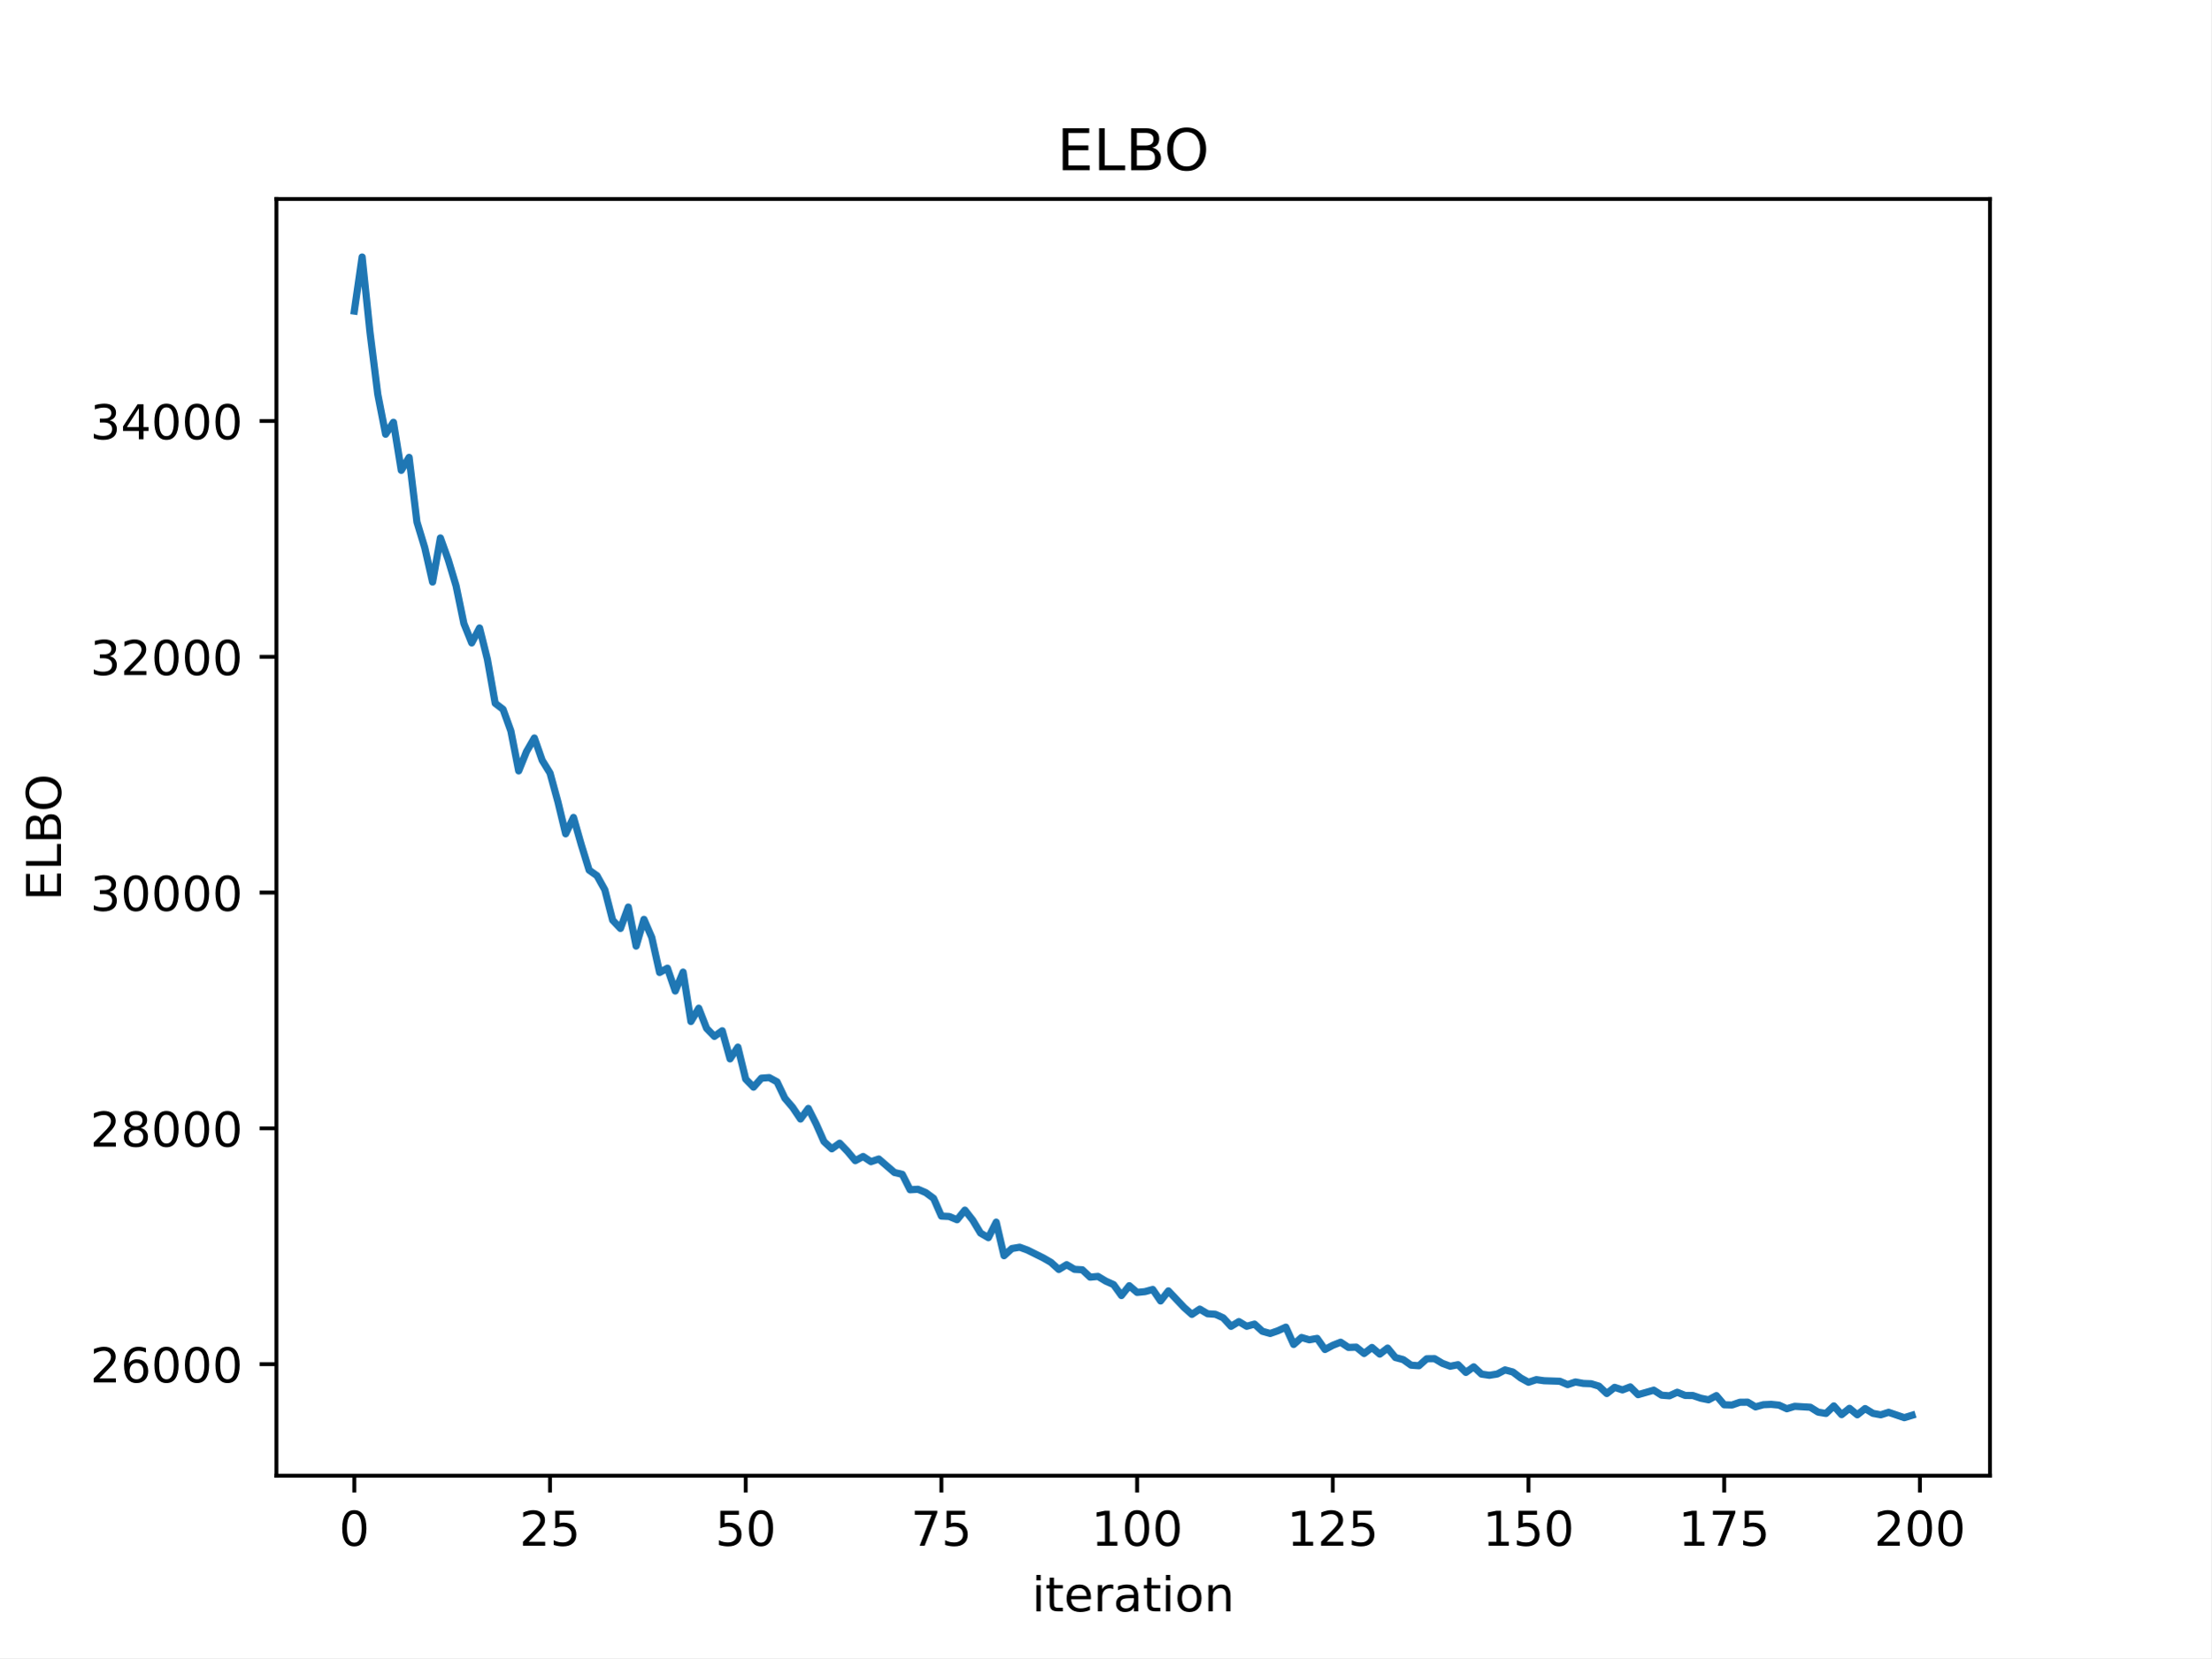
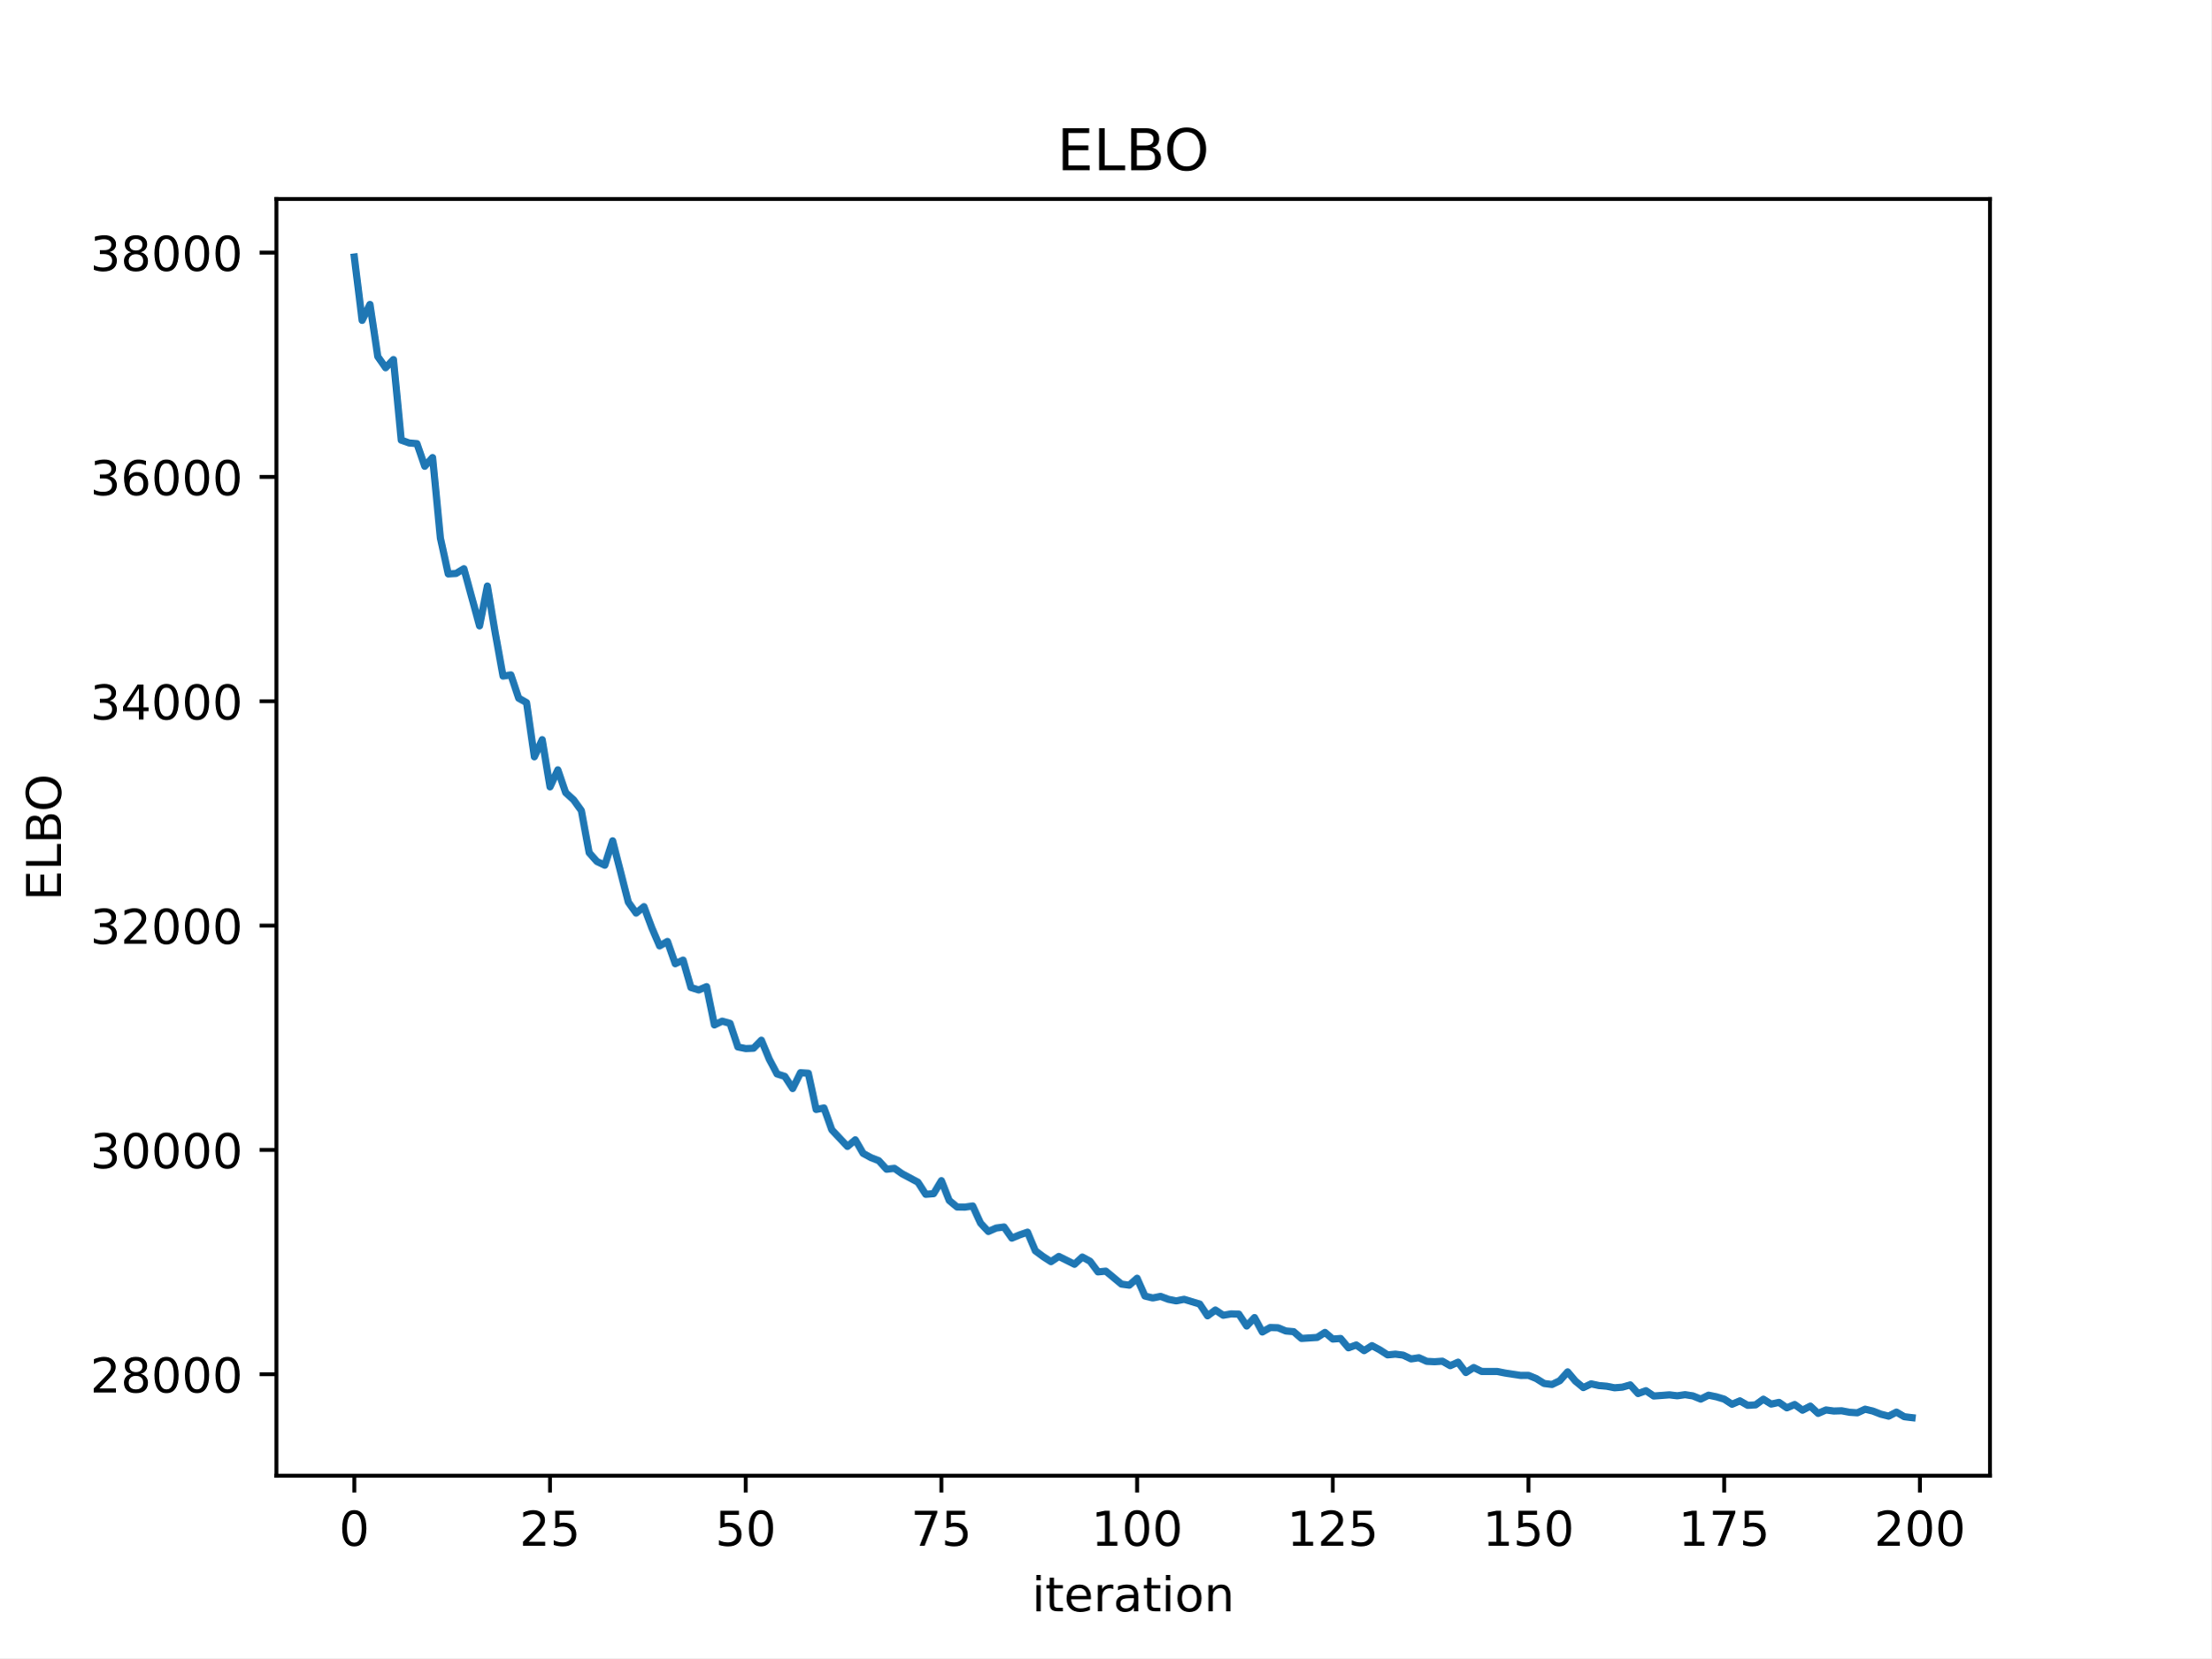
<svg xmlns="http://www.w3.org/2000/svg" xmlns:xlink="http://www.w3.org/1999/xlink" width="460.8pt" height="345.6pt" viewBox="0 0 460.8 345.6" version="1.1">
  <defs>
    <style type="text/css">*{stroke-linejoin: round; stroke-linecap: butt}</style>
  </defs>
  <g id="figure_1">
    <g id="patch_1">
      <path d="M 0 345.6  L 460.8 345.6  L 460.8 0  L 0 0  z " style="fill: #ffffff" />
    </g>
    <g id="axes_1">
      <g id="patch_2">
        <path d="M 57.6 307.584  L 414.72 307.584  L 414.72 41.472  L 57.6 41.472  z " style="fill: #ffffff" />
      </g>
      <g id="matplotlib.axis_1">
        <g id="xtick_1">
          <g id="line2d_1">
            <defs>
-               <path id="me78b83c783" d="M 0 0  L 0 3.5  " style="stroke: #000000; stroke-width: 0.8" />
+               <path id="m98f8bde960" d="M 0 0  L 0 3.5  " style="stroke: #000000; stroke-width: 0.8" />
            </defs>
            <g>
-               <use xlink:href="#me78b83c783" x="73.833" y="307.584" style="stroke: #000000; stroke-width: 0.8" />
+               <use xlink:href="#m98f8bde960" x="73.833" y="307.584" style="stroke: #000000; stroke-width: 0.8" />
            </g>
          </g>
          <g id="text_1">
            <g transform="translate(70.65148 322.1824) scale(0.1 -0.1)">
              <defs>
                <path id="DejaVuSans-30" d="M 2034 4250  Q 1547 4250 1301 3770  Q 1056 3291 1056 2328  Q 1056 1369 1301 889  Q 1547 409 2034 409  Q 2525 409 2770 889  Q 3016 1369 3016 2328  Q 3016 3291 2770 3770  Q 2525 4250 2034 4250  z M 2034 4750  Q 2819 4750 3233 4129  Q 3647 3509 3647 2328  Q 3647 1150 3233 529  Q 2819 -91 2034 -91  Q 1250 -91 836 529  Q 422 1150 422 2328  Q 422 3509 836 4129  Q 1250 4750 2034 4750  z " transform="scale(0.015625)" />
              </defs>
              <use xlink:href="#DejaVuSans-30" />
            </g>
          </g>
        </g>
        <g id="xtick_2">
          <g id="line2d_2">
            <g>
-               <use xlink:href="#me78b83c783" x="114.618" y="307.584" style="stroke: #000000; stroke-width: 0.8" />
+               <use xlink:href="#m98f8bde960" x="114.618" y="307.584" style="stroke: #000000; stroke-width: 0.8" />
            </g>
          </g>
          <g id="text_2">
            <g transform="translate(108.256 322.1824) scale(0.1 -0.1)">
              <defs>
                <path id="DejaVuSans-32" d="M 1228 531  L 3431 531  L 3431 0  L 469 0  L 469 531  Q 828 903 1448 1529  Q 2069 2156 2228 2338  Q 2531 2678 2651 2914  Q 2772 3150 2772 3378  Q 2772 3750 2511 3984  Q 2250 4219 1831 4219  Q 1534 4219 1204 4116  Q 875 4013 500 3803  L 500 4441  Q 881 4594 1212 4672  Q 1544 4750 1819 4750  Q 2544 4750 2975 4387  Q 3406 4025 3406 3419  Q 3406 3131 3298 2873  Q 3191 2616 2906 2266  Q 2828 2175 2409 1742  Q 1991 1309 1228 531  z " transform="scale(0.015625)" />
                <path id="DejaVuSans-35" d="M 691 4666  L 3169 4666  L 3169 4134  L 1269 4134  L 1269 2991  Q 1406 3038 1543 3061  Q 1681 3084 1819 3084  Q 2600 3084 3056 2656  Q 3513 2228 3513 1497  Q 3513 744 3044 326  Q 2575 -91 1722 -91  Q 1428 -91 1123 -41  Q 819 9 494 109  L 494 744  Q 775 591 1075 516  Q 1375 441 1709 441  Q 2250 441 2565 725  Q 2881 1009 2881 1497  Q 2881 1984 2565 2268  Q 2250 2553 1709 2553  Q 1456 2553 1204 2497  Q 953 2441 691 2322  L 691 4666  z " transform="scale(0.015625)" />
              </defs>
              <use xlink:href="#DejaVuSans-32" />
              <use xlink:href="#DejaVuSans-35" transform="translate(63.62305 0)" />
            </g>
          </g>
        </g>
        <g id="xtick_3">
          <g id="line2d_3">
            <g>
-               <use xlink:href="#me78b83c783" x="155.404" y="307.584" style="stroke: #000000; stroke-width: 0.8" />
+               <use xlink:href="#m98f8bde960" x="155.404" y="307.584" style="stroke: #000000; stroke-width: 0.8" />
            </g>
          </g>
          <g id="text_3">
            <g transform="translate(149.0417 322.1824) scale(0.1 -0.1)">
              <use xlink:href="#DejaVuSans-35" />
              <use xlink:href="#DejaVuSans-30" transform="translate(63.62305 0)" />
            </g>
          </g>
        </g>
        <g id="xtick_4">
          <g id="line2d_4">
            <g>
-               <use xlink:href="#me78b83c783" x="196.19" y="307.584" style="stroke: #000000; stroke-width: 0.8" />
+               <use xlink:href="#m98f8bde960" x="196.19" y="307.584" style="stroke: #000000; stroke-width: 0.8" />
            </g>
          </g>
          <g id="text_4">
            <g transform="translate(189.8275 322.1824) scale(0.1 -0.1)">
              <defs>
                <path id="DejaVuSans-37" d="M 525 4666  L 3525 4666  L 3525 4397  L 1831 0  L 1172 0  L 2766 4134  L 525 4134  L 525 4666  z " transform="scale(0.015625)" />
              </defs>
              <use xlink:href="#DejaVuSans-37" />
              <use xlink:href="#DejaVuSans-35" transform="translate(63.62305 0)" />
            </g>
          </g>
        </g>
        <g id="xtick_5">
          <g id="line2d_5">
            <g>
-               <use xlink:href="#me78b83c783" x="236.976" y="307.584" style="stroke: #000000; stroke-width: 0.8" />
+               <use xlink:href="#m98f8bde960" x="236.976" y="307.584" style="stroke: #000000; stroke-width: 0.8" />
            </g>
          </g>
          <g id="text_5">
            <g transform="translate(227.432 322.1824) scale(0.1 -0.1)">
              <defs>
                <path id="DejaVuSans-31" d="M 794 531  L 1825 531  L 1825 4091  L 703 3866  L 703 4441  L 1819 4666  L 2450 4666  L 2450 531  L 3481 531  L 3481 0  L 794 0  L 794 531  z " transform="scale(0.015625)" />
              </defs>
              <use xlink:href="#DejaVuSans-31" />
              <use xlink:href="#DejaVuSans-30" transform="translate(63.62305 0)" />
              <use xlink:href="#DejaVuSans-30" transform="translate(127.2461 0)" />
            </g>
          </g>
        </g>
        <g id="xtick_6">
          <g id="line2d_6">
            <g>
-               <use xlink:href="#me78b83c783" x="277.761" y="307.584" style="stroke: #000000; stroke-width: 0.8" />
+               <use xlink:href="#m98f8bde960" x="277.761" y="307.584" style="stroke: #000000; stroke-width: 0.8" />
            </g>
          </g>
          <g id="text_6">
            <g transform="translate(268.2177 322.1824) scale(0.1 -0.1)">
              <use xlink:href="#DejaVuSans-31" />
              <use xlink:href="#DejaVuSans-32" transform="translate(63.62305 0)" />
              <use xlink:href="#DejaVuSans-35" transform="translate(127.2461 0)" />
            </g>
          </g>
        </g>
        <g id="xtick_7">
          <g id="line2d_7">
            <g>
-               <use xlink:href="#me78b83c783" x="318.547" y="307.584" style="stroke: #000000; stroke-width: 0.8" />
+               <use xlink:href="#m98f8bde960" x="318.547" y="307.584" style="stroke: #000000; stroke-width: 0.8" />
            </g>
          </g>
          <g id="text_7">
            <g transform="translate(309.0035 322.1824) scale(0.1 -0.1)">
              <use xlink:href="#DejaVuSans-31" />
              <use xlink:href="#DejaVuSans-35" transform="translate(63.62305 0)" />
              <use xlink:href="#DejaVuSans-30" transform="translate(127.2461 0)" />
            </g>
          </g>
        </g>
        <g id="xtick_8">
          <g id="line2d_8">
            <g>
-               <use xlink:href="#me78b83c783" x="359.333" y="307.584" style="stroke: #000000; stroke-width: 0.8" />
+               <use xlink:href="#m98f8bde960" x="359.333" y="307.584" style="stroke: #000000; stroke-width: 0.8" />
            </g>
          </g>
          <g id="text_8">
            <g transform="translate(349.7892 322.1824) scale(0.1 -0.1)">
              <use xlink:href="#DejaVuSans-31" />
              <use xlink:href="#DejaVuSans-37" transform="translate(63.62305 0)" />
              <use xlink:href="#DejaVuSans-35" transform="translate(127.2461 0)" />
            </g>
          </g>
        </g>
        <g id="xtick_9">
          <g id="line2d_9">
            <g>
-               <use xlink:href="#me78b83c783" x="400.119" y="307.584" style="stroke: #000000; stroke-width: 0.8" />
+               <use xlink:href="#m98f8bde960" x="400.119" y="307.584" style="stroke: #000000; stroke-width: 0.8" />
            </g>
          </g>
          <g id="text_9">
            <g transform="translate(390.575 322.1824) scale(0.1 -0.1)">
              <use xlink:href="#DejaVuSans-32" />
              <use xlink:href="#DejaVuSans-30" transform="translate(63.62305 0)" />
              <use xlink:href="#DejaVuSans-30" transform="translate(127.2461 0)" />
            </g>
          </g>
        </g>
        <g id="text_10">
          <g transform="translate(215.0373 335.8606) scale(0.1 -0.1)">
            <defs>
              <path id="DejaVuSans-69" d="M 603 3500  L 1178 3500  L 1178 0  L 603 0  L 603 3500  z M 603 4863  L 1178 4863  L 1178 4134  L 603 4134  L 603 4863  z " transform="scale(0.015625)" />
              <path id="DejaVuSans-74" d="M 1172 4494  L 1172 3500  L 2356 3500  L 2356 3053  L 1172 3053  L 1172 1153  Q 1172 725 1289 603  Q 1406 481 1766 481  L 2356 481  L 2356 0  L 1766 0  Q 1100 0 847 248  Q 594 497 594 1153  L 594 3053  L 172 3053  L 172 3500  L 594 3500  L 594 4494  L 1172 4494  z " transform="scale(0.015625)" />
              <path id="DejaVuSans-65" d="M 3597 1894  L 3597 1613  L 953 1613  Q 991 1019 1311 708  Q 1631 397 2203 397  Q 2534 397 2845 478  Q 3156 559 3463 722  L 3463 178  Q 3153 47 2828 -22  Q 2503 -91 2169 -91  Q 1331 -91 842 396  Q 353 884 353 1716  Q 353 2575 817 3079  Q 1281 3584 2069 3584  Q 2775 3584 3186 3129  Q 3597 2675 3597 1894  z M 3022 2063  Q 3016 2534 2758 2815  Q 2500 3097 2075 3097  Q 1594 3097 1305 2825  Q 1016 2553 972 2059  L 3022 2063  z " transform="scale(0.015625)" />
              <path id="DejaVuSans-72" d="M 2631 2963  Q 2534 3019 2420 3045  Q 2306 3072 2169 3072  Q 1681 3072 1420 2755  Q 1159 2438 1159 1844  L 1159 0  L 581 0  L 581 3500  L 1159 3500  L 1159 2956  Q 1341 3275 1631 3429  Q 1922 3584 2338 3584  Q 2397 3584 2469 3576  Q 2541 3569 2628 3553  L 2631 2963  z " transform="scale(0.015625)" />
              <path id="DejaVuSans-61" d="M 2194 1759  Q 1497 1759 1228 1600  Q 959 1441 959 1056  Q 959 750 1161 570  Q 1363 391 1709 391  Q 2188 391 2477 730  Q 2766 1069 2766 1631  L 2766 1759  L 2194 1759  z M 3341 1997  L 3341 0  L 2766 0  L 2766 531  Q 2569 213 2275 61  Q 1981 -91 1556 -91  Q 1019 -91 701 211  Q 384 513 384 1019  Q 384 1609 779 1909  Q 1175 2209 1959 2209  L 2766 2209  L 2766 2266  Q 2766 2663 2505 2880  Q 2244 3097 1772 3097  Q 1472 3097 1187 3025  Q 903 2953 641 2809  L 641 3341  Q 956 3463 1253 3523  Q 1550 3584 1831 3584  Q 2591 3584 2966 3190  Q 3341 2797 3341 1997  z " transform="scale(0.015625)" />
              <path id="DejaVuSans-6f" d="M 1959 3097  Q 1497 3097 1228 2736  Q 959 2375 959 1747  Q 959 1119 1226 758  Q 1494 397 1959 397  Q 2419 397 2687 759  Q 2956 1122 2956 1747  Q 2956 2369 2687 2733  Q 2419 3097 1959 3097  z M 1959 3584  Q 2709 3584 3137 3096  Q 3566 2609 3566 1747  Q 3566 888 3137 398  Q 2709 -91 1959 -91  Q 1206 -91 779 398  Q 353 888 353 1747  Q 353 2609 779 3096  Q 1206 3584 1959 3584  z " transform="scale(0.015625)" />
              <path id="DejaVuSans-6e" d="M 3513 2113  L 3513 0  L 2938 0  L 2938 2094  Q 2938 2591 2744 2837  Q 2550 3084 2163 3084  Q 1697 3084 1428 2787  Q 1159 2491 1159 1978  L 1159 0  L 581 0  L 581 3500  L 1159 3500  L 1159 2956  Q 1366 3272 1645 3428  Q 1925 3584 2291 3584  Q 2894 3584 3203 3211  Q 3513 2838 3513 2113  z " transform="scale(0.015625)" />
            </defs>
            <use xlink:href="#DejaVuSans-69" />
            <use xlink:href="#DejaVuSans-74" transform="translate(27.7832 0)" />
            <use xlink:href="#DejaVuSans-65" transform="translate(66.99219 0)" />
            <use xlink:href="#DejaVuSans-72" transform="translate(128.5156 0)" />
            <use xlink:href="#DejaVuSans-61" transform="translate(169.6289 0)" />
            <use xlink:href="#DejaVuSans-74" transform="translate(230.9082 0)" />
            <use xlink:href="#DejaVuSans-69" transform="translate(270.1172 0)" />
            <use xlink:href="#DejaVuSans-6f" transform="translate(297.9004 0)" />
            <use xlink:href="#DejaVuSans-6e" transform="translate(359.082 0)" />
          </g>
        </g>
      </g>
      <g id="matplotlib.axis_2">
        <g id="ytick_1">
          <g id="line2d_10">
            <defs>
-               <path id="mfc15618b43" d="M 0 0  L -3.5 0  " style="stroke: #000000; stroke-width: 0.8" />
+               <path id="md483fd6e39" d="M 0 0  L -3.5 0  " style="stroke: #000000; stroke-width: 0.8" />
            </defs>
            <g>
-               <use xlink:href="#mfc15618b43" x="57.6" y="284.337" style="stroke: #000000; stroke-width: 0.8" />
+               <use xlink:href="#md483fd6e39" x="57.6" y="286.443" style="stroke: #000000; stroke-width: 0.8" />
            </g>
          </g>
          <g id="text_11">
-             <g transform="translate(18.7875 288.1357) scale(0.1 -0.1)">
-               <defs>
-                 <path id="DejaVuSans-36" d="M 2113 2584  Q 1688 2584 1439 2293  Q 1191 2003 1191 1497  Q 1191 994 1439 701  Q 1688 409 2113 409  Q 2538 409 2786 701  Q 3034 994 3034 1497  Q 3034 2003 2786 2293  Q 2538 2584 2113 2584  z M 3366 4563  L 3366 3988  Q 3128 4100 2886 4159  Q 2644 4219 2406 4219  Q 1781 4219 1451 3797  Q 1122 3375 1075 2522  Q 1259 2794 1537 2939  Q 1816 3084 2150 3084  Q 2853 3084 3261 2657  Q 3669 2231 3669 1497  Q 3669 778 3244 343  Q 2819 -91 2113 -91  Q 1303 -91 875 529  Q 447 1150 447 2328  Q 447 3434 972 4092  Q 1497 4750 2381 4750  Q 2619 4750 2861 4703  Q 3103 4656 3366 4563  z " transform="scale(0.015625)" />
+             <g transform="translate(18.7875 290.2419) scale(0.1 -0.1)">
+               <defs>
+                 <path id="DejaVuSans-38" d="M 2034 2216  Q 1584 2216 1326 1975  Q 1069 1734 1069 1313  Q 1069 891 1326 650  Q 1584 409 2034 409  Q 2484 409 2743 651  Q 3003 894 3003 1313  Q 3003 1734 2745 1975  Q 2488 2216 2034 2216  z M 1403 2484  Q 997 2584 770 2862  Q 544 3141 544 3541  Q 544 4100 942 4425  Q 1341 4750 2034 4750  Q 2731 4750 3128 4425  Q 3525 4100 3525 3541  Q 3525 3141 3298 2862  Q 3072 2584 2669 2484  Q 3125 2378 3379 2068  Q 3634 1759 3634 1313  Q 3634 634 3220 271  Q 2806 -91 2034 -91  Q 1263 -91 848 271  Q 434 634 434 1313  Q 434 1759 690 2068  Q 947 2378 1403 2484  z M 1172 3481  Q 1172 3119 1398 2916  Q 1625 2713 2034 2713  Q 2441 2713 2670 2916  Q 2900 3119 2900 3481  Q 2900 3844 2670 4047  Q 2441 4250 2034 4250  Q 1625 4250 1398 4047  Q 1172 3844 1172 3481  z " transform="scale(0.015625)" />
              </defs>
              <use xlink:href="#DejaVuSans-32" />
-               <use xlink:href="#DejaVuSans-36" transform="translate(63.62305 0)" />
+               <use xlink:href="#DejaVuSans-38" transform="translate(63.62305 0)" />
              <use xlink:href="#DejaVuSans-30" transform="translate(127.2461 0)" />
              <use xlink:href="#DejaVuSans-30" transform="translate(190.8691 0)" />
              <use xlink:href="#DejaVuSans-30" transform="translate(254.4922 0)" />
            </g>
          </g>
        </g>
        <g id="ytick_2">
          <g id="line2d_11">
            <g>
-               <use xlink:href="#mfc15618b43" x="57.6" y="235.188" style="stroke: #000000; stroke-width: 0.8" />
+               <use xlink:href="#md483fd6e39" x="57.6" y="239.682" style="stroke: #000000; stroke-width: 0.8" />
            </g>
          </g>
          <g id="text_12">
-             <g transform="translate(18.7875 238.9877) scale(0.1 -0.1)">
-               <defs>
-                 <path id="DejaVuSans-38" d="M 2034 2216  Q 1584 2216 1326 1975  Q 1069 1734 1069 1313  Q 1069 891 1326 650  Q 1584 409 2034 409  Q 2484 409 2743 651  Q 3003 894 3003 1313  Q 3003 1734 2745 1975  Q 2488 2216 2034 2216  z M 1403 2484  Q 997 2584 770 2862  Q 544 3141 544 3541  Q 544 4100 942 4425  Q 1341 4750 2034 4750  Q 2731 4750 3128 4425  Q 3525 4100 3525 3541  Q 3525 3141 3298 2862  Q 3072 2584 2669 2484  Q 3125 2378 3379 2068  Q 3634 1759 3634 1313  Q 3634 634 3220 271  Q 2806 -91 2034 -91  Q 1263 -91 848 271  Q 434 634 434 1313  Q 434 1759 690 2068  Q 947 2378 1403 2484  z M 1172 3481  Q 1172 3119 1398 2916  Q 1625 2713 2034 2713  Q 2441 2713 2670 2916  Q 2900 3119 2900 3481  Q 2900 3844 2670 4047  Q 2441 4250 2034 4250  Q 1625 4250 1398 4047  Q 1172 3844 1172 3481  z " transform="scale(0.015625)" />
-               </defs>
-               <use xlink:href="#DejaVuSans-32" />
-               <use xlink:href="#DejaVuSans-38" transform="translate(63.62305 0)" />
+             <g transform="translate(18.7875 243.4815) scale(0.1 -0.1)">
+               <defs>
+                 <path id="DejaVuSans-33" d="M 2597 2516  Q 3050 2419 3304 2112  Q 3559 1806 3559 1356  Q 3559 666 3084 287  Q 2609 -91 1734 -91  Q 1441 -91 1130 -33  Q 819 25 488 141  L 488 750  Q 750 597 1062 519  Q 1375 441 1716 441  Q 2309 441 2620 675  Q 2931 909 2931 1356  Q 2931 1769 2642 2001  Q 2353 2234 1838 2234  L 1294 2234  L 1294 2753  L 1863 2753  Q 2328 2753 2575 2939  Q 2822 3125 2822 3475  Q 2822 3834 2567 4026  Q 2313 4219 1838 4219  Q 1578 4219 1281 4162  Q 984 4106 628 3988  L 628 4550  Q 988 4650 1302 4700  Q 1616 4750 1894 4750  Q 2613 4750 3031 4423  Q 3450 4097 3450 3541  Q 3450 3153 3228 2886  Q 3006 2619 2597 2516  z " transform="scale(0.015625)" />
+               </defs>
+               <use xlink:href="#DejaVuSans-33" />
+               <use xlink:href="#DejaVuSans-30" transform="translate(63.62305 0)" />
              <use xlink:href="#DejaVuSans-30" transform="translate(127.2461 0)" />
              <use xlink:href="#DejaVuSans-30" transform="translate(190.8691 0)" />
              <use xlink:href="#DejaVuSans-30" transform="translate(254.4922 0)" />
            </g>
          </g>
        </g>
        <g id="ytick_3">
          <g id="line2d_12">
            <g>
-               <use xlink:href="#mfc15618b43" x="57.6" y="186.04" style="stroke: #000000; stroke-width: 0.8" />
+               <use xlink:href="#md483fd6e39" x="57.6" y="192.922" style="stroke: #000000; stroke-width: 0.8" />
            </g>
          </g>
          <g id="text_13">
-             <g transform="translate(18.7875 189.8396) scale(0.1 -0.1)">
-               <defs>
-                 <path id="DejaVuSans-33" d="M 2597 2516  Q 3050 2419 3304 2112  Q 3559 1806 3559 1356  Q 3559 666 3084 287  Q 2609 -91 1734 -91  Q 1441 -91 1130 -33  Q 819 25 488 141  L 488 750  Q 750 597 1062 519  Q 1375 441 1716 441  Q 2309 441 2620 675  Q 2931 909 2931 1356  Q 2931 1769 2642 2001  Q 2353 2234 1838 2234  L 1294 2234  L 1294 2753  L 1863 2753  Q 2328 2753 2575 2939  Q 2822 3125 2822 3475  Q 2822 3834 2567 4026  Q 2313 4219 1838 4219  Q 1578 4219 1281 4162  Q 984 4106 628 3988  L 628 4550  Q 988 4650 1302 4700  Q 1616 4750 1894 4750  Q 2613 4750 3031 4423  Q 3450 4097 3450 3541  Q 3450 3153 3228 2886  Q 3006 2619 2597 2516  z " transform="scale(0.015625)" />
-               </defs>
-               <use xlink:href="#DejaVuSans-33" />
-               <use xlink:href="#DejaVuSans-30" transform="translate(63.62305 0)" />
+             <g transform="translate(18.7875 196.7211) scale(0.1 -0.1)">
+               <use xlink:href="#DejaVuSans-33" />
+               <use xlink:href="#DejaVuSans-32" transform="translate(63.62305 0)" />
              <use xlink:href="#DejaVuSans-30" transform="translate(127.2461 0)" />
              <use xlink:href="#DejaVuSans-30" transform="translate(190.8691 0)" />
              <use xlink:href="#DejaVuSans-30" transform="translate(254.4922 0)" />
            </g>
          </g>
        </g>
        <g id="ytick_4">
          <g id="line2d_13">
            <g>
-               <use xlink:href="#mfc15618b43" x="57.6" y="136.892" style="stroke: #000000; stroke-width: 0.8" />
+               <use xlink:href="#md483fd6e39" x="57.6" y="146.162" style="stroke: #000000; stroke-width: 0.8" />
            </g>
          </g>
          <g id="text_14">
-             <g transform="translate(18.7875 140.6915) scale(0.1 -0.1)">
-               <use xlink:href="#DejaVuSans-33" />
-               <use xlink:href="#DejaVuSans-32" transform="translate(63.62305 0)" />
+             <g transform="translate(18.7875 149.9607) scale(0.1 -0.1)">
+               <defs>
+                 <path id="DejaVuSans-34" d="M 2419 4116  L 825 1625  L 2419 1625  L 2419 4116  z M 2253 4666  L 3047 4666  L 3047 1625  L 3713 1625  L 3713 1100  L 3047 1100  L 3047 0  L 2419 0  L 2419 1100  L 313 1100  L 313 1709  L 2253 4666  z " transform="scale(0.015625)" />
+               </defs>
+               <use xlink:href="#DejaVuSans-33" />
+               <use xlink:href="#DejaVuSans-34" transform="translate(63.62305 0)" />
              <use xlink:href="#DejaVuSans-30" transform="translate(127.2461 0)" />
              <use xlink:href="#DejaVuSans-30" transform="translate(190.8691 0)" />
              <use xlink:href="#DejaVuSans-30" transform="translate(254.4922 0)" />
            </g>
          </g>
        </g>
        <g id="ytick_5">
          <g id="line2d_14">
            <g>
-               <use xlink:href="#mfc15618b43" x="57.6" y="87.744" style="stroke: #000000; stroke-width: 0.8" />
+               <use xlink:href="#md483fd6e39" x="57.6" y="99.401" style="stroke: #000000; stroke-width: 0.8" />
            </g>
          </g>
          <g id="text_15">
-             <g transform="translate(18.7875 91.54346) scale(0.1 -0.1)">
-               <defs>
-                 <path id="DejaVuSans-34" d="M 2419 4116  L 825 1625  L 2419 1625  L 2419 4116  z M 2253 4666  L 3047 4666  L 3047 1625  L 3713 1625  L 3713 1100  L 3047 1100  L 3047 0  L 2419 0  L 2419 1100  L 313 1100  L 313 1709  L 2253 4666  z " transform="scale(0.015625)" />
-               </defs>
-               <use xlink:href="#DejaVuSans-33" />
-               <use xlink:href="#DejaVuSans-34" transform="translate(63.62305 0)" />
-               <use xlink:href="#DejaVuSans-30" transform="translate(127.2461 0)" />
-               <use xlink:href="#DejaVuSans-30" transform="translate(190.8691 0)" />
-               <use xlink:href="#DejaVuSans-30" transform="translate(254.4922 0)" />
-             </g>
-           </g>
-         </g>
-         <g id="text_16">
+             <g transform="translate(18.7875 103.2003) scale(0.1 -0.1)">
+               <defs>
+                 <path id="DejaVuSans-36" d="M 2113 2584  Q 1688 2584 1439 2293  Q 1191 2003 1191 1497  Q 1191 994 1439 701  Q 1688 409 2113 409  Q 2538 409 2786 701  Q 3034 994 3034 1497  Q 3034 2003 2786 2293  Q 2538 2584 2113 2584  z M 3366 4563  L 3366 3988  Q 3128 4100 2886 4159  Q 2644 4219 2406 4219  Q 1781 4219 1451 3797  Q 1122 3375 1075 2522  Q 1259 2794 1537 2939  Q 1816 3084 2150 3084  Q 2853 3084 3261 2657  Q 3669 2231 3669 1497  Q 3669 778 3244 343  Q 2819 -91 2113 -91  Q 1303 -91 875 529  Q 447 1150 447 2328  Q 447 3434 972 4092  Q 1497 4750 2381 4750  Q 2619 4750 2861 4703  Q 3103 4656 3366 4563  z " transform="scale(0.015625)" />
+               </defs>
+               <use xlink:href="#DejaVuSans-33" />
+               <use xlink:href="#DejaVuSans-36" transform="translate(63.62305 0)" />
+               <use xlink:href="#DejaVuSans-30" transform="translate(127.2461 0)" />
+               <use xlink:href="#DejaVuSans-30" transform="translate(190.8691 0)" />
+               <use xlink:href="#DejaVuSans-30" transform="translate(254.4922 0)" />
+             </g>
+           </g>
+         </g>
+         <g id="ytick_6">
+           <g id="line2d_15">
+             <g>
+               <use xlink:href="#md483fd6e39" x="57.6" y="52.641" style="stroke: #000000; stroke-width: 0.8" />
+             </g>
+           </g>
+           <g id="text_16">
+             <g transform="translate(18.7875 56.43996) scale(0.1 -0.1)">
+               <use xlink:href="#DejaVuSans-33" />
+               <use xlink:href="#DejaVuSans-38" transform="translate(63.62305 0)" />
+               <use xlink:href="#DejaVuSans-30" transform="translate(127.2461 0)" />
+               <use xlink:href="#DejaVuSans-30" transform="translate(190.8691 0)" />
+               <use xlink:href="#DejaVuSans-30" transform="translate(254.4922 0)" />
+             </g>
+           </g>
+         </g>
+         <g id="text_17">
          <g transform="translate(12.70781 187.7522) rotate(-90) scale(0.1 -0.1)">
            <defs>
              <path id="DejaVuSans-45" d="M 628 4666  L 3578 4666  L 3578 4134  L 1259 4134  L 1259 2753  L 3481 2753  L 3481 2222  L 1259 2222  L 1259 531  L 3634 531  L 3634 0  L 628 0  L 628 4666  z " transform="scale(0.015625)" />
              <path id="DejaVuSans-4c" d="M 628 4666  L 1259 4666  L 1259 531  L 3531 531  L 3531 0  L 628 0  L 628 4666  z " transform="scale(0.015625)" />
              <path id="DejaVuSans-42" d="M 1259 2228  L 1259 519  L 2272 519  Q 2781 519 3026 730  Q 3272 941 3272 1375  Q 3272 1813 3026 2020  Q 2781 2228 2272 2228  L 1259 2228  z M 1259 4147  L 1259 2741  L 2194 2741  Q 2656 2741 2882 2914  Q 3109 3088 3109 3444  Q 3109 3797 2882 3972  Q 2656 4147 2194 4147  L 1259 4147  z M 628 4666  L 2241 4666  Q 2963 4666 3353 4366  Q 3744 4066 3744 3513  Q 3744 3084 3544 2831  Q 3344 2578 2956 2516  Q 3422 2416 3680 2098  Q 3938 1781 3938 1306  Q 3938 681 3513 340  Q 3088 0 2303 0  L 628 0  L 628 4666  z " transform="scale(0.015625)" />
              <path id="DejaVuSans-4f" d="M 2522 4238  Q 1834 4238 1429 3725  Q 1025 3213 1025 2328  Q 1025 1447 1429 934  Q 1834 422 2522 422  Q 3209 422 3611 934  Q 4013 1447 4013 2328  Q 4013 3213 3611 3725  Q 3209 4238 2522 4238  z M 2522 4750  Q 3503 4750 4090 4092  Q 4678 3434 4678 2328  Q 4678 1225 4090 567  Q 3503 -91 2522 -91  Q 1538 -91 948 565  Q 359 1222 359 2328  Q 359 3434 948 4092  Q 1538 4750 2522 4750  z " transform="scale(0.015625)" />
            </defs>
            <use xlink:href="#DejaVuSans-45" />
            <use xlink:href="#DejaVuSans-4c" transform="translate(63.18359 0)" />
            <use xlink:href="#DejaVuSans-42" transform="translate(118.8965 0)" />
            <use xlink:href="#DejaVuSans-4f" transform="translate(185.75 0)" />
          </g>
        </g>
      </g>
-       <g id="line2d_15">
-         <path d="M 73.833 64.828  L 75.464 53.568  L 77.096 69.194  L 78.727 82.192  L 80.358 90.503  L 81.99 88.012  L 83.621 98.027  L 85.253 95.325  L 86.884 108.79  L 88.516 114.16  L 90.147 121.311  L 91.778 112.128  L 93.41 116.672  L 95.041 122.097  L 96.673 129.966  L 98.304 134.001  L 99.936 130.889  L 101.567 137.409  L 103.198 146.593  L 104.83 147.839  L 106.461 152.349  L 108.093 160.681  L 109.724 156.644  L 111.356 153.821  L 112.987 158.471  L 114.618 161.116  L 116.25 167.061  L 117.881 173.792  L 119.513 170.376  L 121.144 176.091  L 122.776 181.371  L 124.407 182.516  L 126.038 185.454  L 127.67 191.795  L 129.301 193.518  L 130.933 189.061  L 132.564 197.196  L 134.196 191.623  L 135.827 195.398  L 137.458 202.699  L 139.09 201.804  L 140.721 206.558  L 142.353 202.619  L 143.984 212.913  L 145.616 210.147  L 147.247 214.336  L 148.879 216.012  L 150.51 214.847  L 152.141 220.703  L 153.773 218.255  L 155.404 224.926  L 157.036 226.598  L 158.667 224.734  L 160.299 224.61  L 161.93 225.483  L 163.561 228.904  L 165.193 230.815  L 166.824 233.242  L 168.456 231.033  L 170.087 234.262  L 171.719 237.95  L 173.35 239.45  L 174.981 238.276  L 176.613 239.978  L 178.244 241.924  L 179.876 241.049  L 181.507 242.134  L 183.139 241.576  L 186.401 244.385  L 188.033 244.767  L 189.664 247.984  L 191.296 247.88  L 192.927 248.574  L 194.559 249.77  L 196.19 253.476  L 197.821 253.556  L 199.453 254.234  L 201.084 252.23  L 202.716 254.311  L 204.347 257.021  L 205.979 257.974  L 207.61 254.742  L 209.241 261.73  L 210.873 260.236  L 212.504 259.959  L 214.136 260.561  L 217.399 262.181  L 219.03 263.122  L 220.661 264.604  L 222.293 263.605  L 223.924 264.573  L 225.556 264.668  L 227.187 266.204  L 228.819 266.047  L 230.45 267.029  L 232.081 267.761  L 233.713 270.032  L 235.344 267.983  L 236.976 269.386  L 238.607 269.22  L 240.239 268.769  L 241.87 271.164  L 243.501 269.07  L 246.764 272.517  L 248.396 273.967  L 250.027 272.861  L 251.659 273.831  L 253.29 273.943  L 254.921 274.679  L 256.553 276.451  L 258.184 275.465  L 259.816 276.442  L 261.447 275.985  L 263.079 277.481  L 264.71 277.941  L 266.341 277.369  L 267.973 276.622  L 269.604 280.236  L 271.236 278.778  L 272.867 279.263  L 274.499 278.964  L 276.13 281.278  L 277.761 280.408  L 279.393 279.761  L 281.024 280.852  L 282.656 280.789  L 284.287 282.118  L 285.919 280.853  L 287.55 282.246  L 289.181 280.981  L 290.813 282.956  L 292.444 283.394  L 294.076 284.548  L 295.707 284.67  L 297.339 283.212  L 298.97 283.192  L 300.601 284.164  L 302.233 284.775  L 303.864 284.444  L 305.496 286.056  L 307.127 284.894  L 308.759 286.414  L 310.39 286.658  L 312.021 286.393  L 313.653 285.533  L 315.284 285.972  L 316.916 287.211  L 318.547 288.11  L 320.179 287.562  L 321.81 287.794  L 325.073 287.902  L 326.704 288.605  L 328.336 288.049  L 329.967 288.355  L 331.599 288.418  L 333.23 288.921  L 334.862 290.457  L 336.493 289.167  L 338.124 289.707  L 339.756 289.076  L 341.387 290.695  L 344.65 289.761  L 346.282 290.803  L 347.913 290.933  L 349.544 290.19  L 351.176 290.852  L 352.807 290.874  L 354.439 291.434  L 356.07 291.767  L 357.702 290.894  L 359.333 292.805  L 360.964 292.849  L 362.596 292.277  L 364.227 292.259  L 365.859 293.242  L 367.49 292.788  L 369.122 292.715  L 370.753 292.878  L 372.384 293.632  L 374.016 293.124  L 377.279 293.318  L 378.91 294.335  L 380.542 294.613  L 382.173 293.041  L 383.804 294.856  L 385.436 293.539  L 387.067 294.891  L 388.699 293.592  L 390.33 294.592  L 391.962 294.896  L 393.593 294.372  L 396.856 295.488  L 398.487 294.989  L 398.487 294.989  " clip-path="url(#pccba66dcf4)" style="fill: none; stroke: #1f77b4; stroke-width: 1.5; stroke-linecap: square" />
+       <g id="line2d_16">
+         <path d="M 73.833 53.568  L 75.464 66.765  L 77.096 63.446  L 78.727 74.315  L 80.358 76.638  L 81.99 74.939  L 83.621 91.743  L 85.253 92.315  L 86.884 92.456  L 88.516 97.177  L 90.147 95.364  L 91.778 112.161  L 93.41 119.61  L 95.041 119.52  L 96.673 118.544  L 99.936 130.453  L 101.567 122.151  L 103.198 131.906  L 104.83 140.915  L 106.461 140.664  L 108.093 145.526  L 109.724 146.44  L 111.356 157.745  L 112.987 154.175  L 114.618 164.013  L 116.25 160.465  L 117.881 165.212  L 119.513 166.684  L 121.144 168.938  L 122.776 177.729  L 124.407 179.574  L 126.038 180.335  L 127.67 175.253  L 130.933 188.029  L 132.564 190.313  L 134.196 188.981  L 135.827 193.364  L 137.458 197.16  L 139.09 196.222  L 140.721 200.876  L 142.353 200.123  L 143.984 205.826  L 145.616 206.333  L 147.247 205.649  L 148.879 213.631  L 150.51 212.848  L 152.141 213.308  L 153.773 218.228  L 155.404 218.556  L 157.036 218.491  L 158.667 216.812  L 160.299 220.739  L 161.93 223.835  L 163.561 224.365  L 165.193 226.879  L 166.824 223.587  L 168.456 223.695  L 170.087 231.253  L 171.719 230.942  L 173.35 235.496  L 176.613 238.961  L 178.244 237.576  L 179.876 240.403  L 181.507 241.287  L 183.139 241.926  L 184.77 243.716  L 186.401 243.527  L 188.033 244.671  L 191.296 246.408  L 192.927 248.937  L 194.559 248.807  L 196.19 246.092  L 197.821 250.222  L 199.453 251.58  L 201.084 251.61  L 202.716 251.369  L 204.347 254.946  L 205.979 256.689  L 207.61 255.965  L 209.241 255.741  L 210.873 258.073  L 212.504 257.388  L 214.136 256.824  L 215.767 260.714  L 217.399 261.921  L 219.03 262.978  L 220.661 261.881  L 223.924 263.514  L 225.556 262.009  L 227.187 262.904  L 228.819 265.104  L 230.45 264.946  L 233.713 267.656  L 235.344 267.88  L 236.976 266.429  L 238.607 270.137  L 240.239 270.541  L 241.87 270.207  L 243.501 270.83  L 245.133 271.154  L 246.764 270.826  L 250.027 271.803  L 251.659 274.266  L 253.29 273.049  L 254.921 274.152  L 256.553 273.866  L 258.184 273.916  L 259.816 276.389  L 261.447 274.621  L 263.079 277.639  L 264.71 276.698  L 266.341 276.749  L 267.973 277.43  L 269.604 277.563  L 271.236 278.982  L 274.499 278.772  L 276.13 277.717  L 277.761 279.11  L 279.393 278.987  L 281.024 280.936  L 282.656 280.341  L 284.287 281.518  L 285.919 280.481  L 287.55 281.35  L 289.181 282.407  L 290.813 282.254  L 292.444 282.465  L 294.076 283.244  L 295.707 282.997  L 297.339 283.755  L 298.97 283.834  L 300.601 283.725  L 302.233 284.651  L 303.864 283.924  L 305.496 286.075  L 307.127 285.048  L 308.759 285.849  L 312.021 285.856  L 313.653 286.184  L 316.916 286.687  L 318.547 286.677  L 320.179 287.346  L 321.81 288.371  L 323.441 288.577  L 325.073 287.781  L 326.704 285.942  L 328.336 287.876  L 329.967 289.219  L 331.599 288.448  L 333.23 288.801  L 334.862 288.94  L 336.493 289.261  L 338.124 289.126  L 339.756 288.663  L 341.387 290.466  L 343.019 289.872  L 344.65 290.974  L 347.913 290.729  L 349.544 290.927  L 351.176 290.695  L 352.807 290.949  L 354.439 291.624  L 356.07 290.797  L 357.702 291.141  L 359.333 291.633  L 360.964 292.691  L 362.596 291.985  L 364.227 292.916  L 365.859 292.826  L 367.49 291.644  L 369.122 292.659  L 370.753 292.298  L 372.384 293.447  L 374.016 292.748  L 375.647 293.933  L 377.279 293.089  L 378.91 294.597  L 380.542 293.878  L 382.173 294.104  L 383.804 294.05  L 385.436 294.362  L 387.067 294.476  L 388.699 293.721  L 390.33 294.116  L 391.962 294.763  L 393.593 295.182  L 395.224 294.33  L 396.856 295.293  L 398.487 295.488  L 398.487 295.488  " clip-path="url(#pf4e7ad2fcb)" style="fill: none; stroke: #1f77b4; stroke-width: 1.5; stroke-linecap: square" />
      </g>
      <g id="patch_3">
        <path d="M 57.6 307.584  L 57.6 41.472  " style="fill: none; stroke: #000000; stroke-width: 0.8; stroke-linejoin: miter; stroke-linecap: square" />
      </g>
      <g id="patch_4">
        <path d="M 414.72 307.584  L 414.72 41.472  " style="fill: none; stroke: #000000; stroke-width: 0.8; stroke-linejoin: miter; stroke-linecap: square" />
      </g>
      <g id="patch_5">
        <path d="M 57.6 307.584  L 414.72 307.584  " style="fill: none; stroke: #000000; stroke-width: 0.8; stroke-linejoin: miter; stroke-linecap: square" />
      </g>
      <g id="patch_6">
        <path d="M 57.6 41.472  L 414.72 41.472  " style="fill: none; stroke: #000000; stroke-width: 0.8; stroke-linejoin: miter; stroke-linecap: square" />
      </g>
-       <g id="text_17">
+       <g id="text_18">
        <g transform="translate(220.2909 35.472) scale(0.12 -0.12)">
          <use xlink:href="#DejaVuSans-45" />
          <use xlink:href="#DejaVuSans-4c" transform="translate(63.18359 0)" />
          <use xlink:href="#DejaVuSans-42" transform="translate(118.8965 0)" />
          <use xlink:href="#DejaVuSans-4f" transform="translate(185.75 0)" />
        </g>
      </g>
    </g>
  </g>
  <defs>
-     <clipPath id="pccba66dcf4">
+     <clipPath id="pf4e7ad2fcb">
      <rect x="57.6" y="41.472" width="357.12" height="266.112" />
    </clipPath>
  </defs>
</svg>
